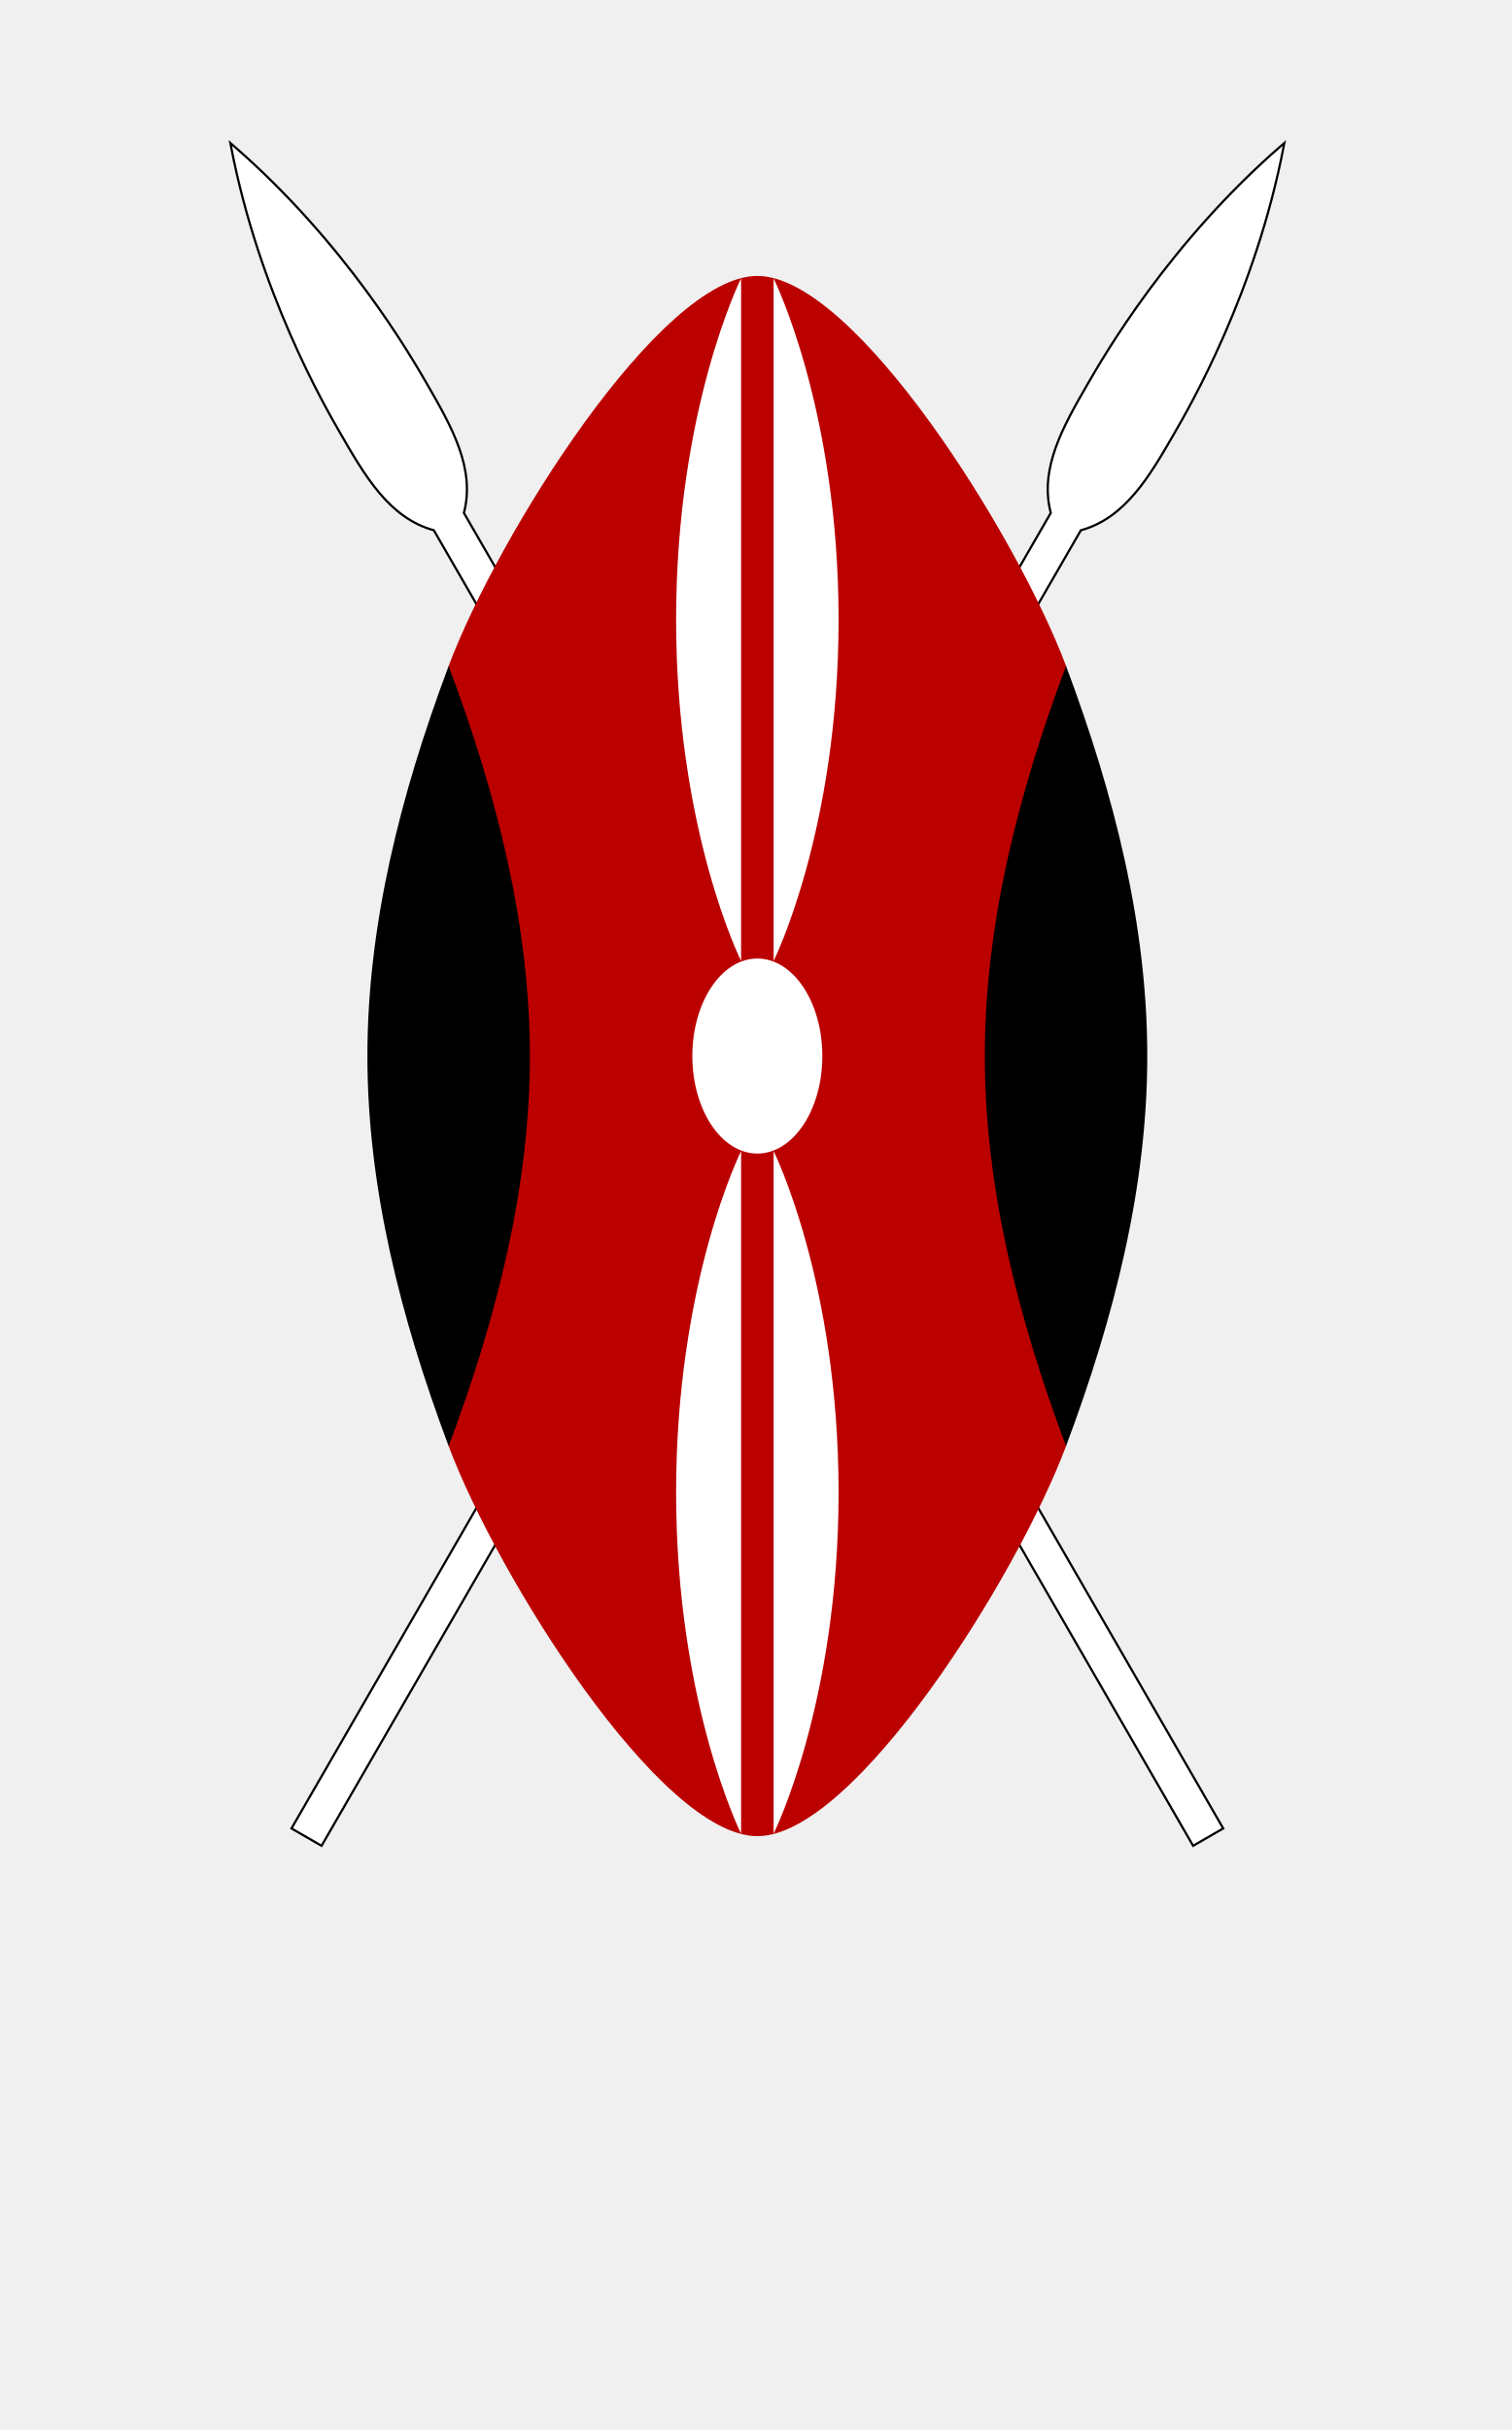
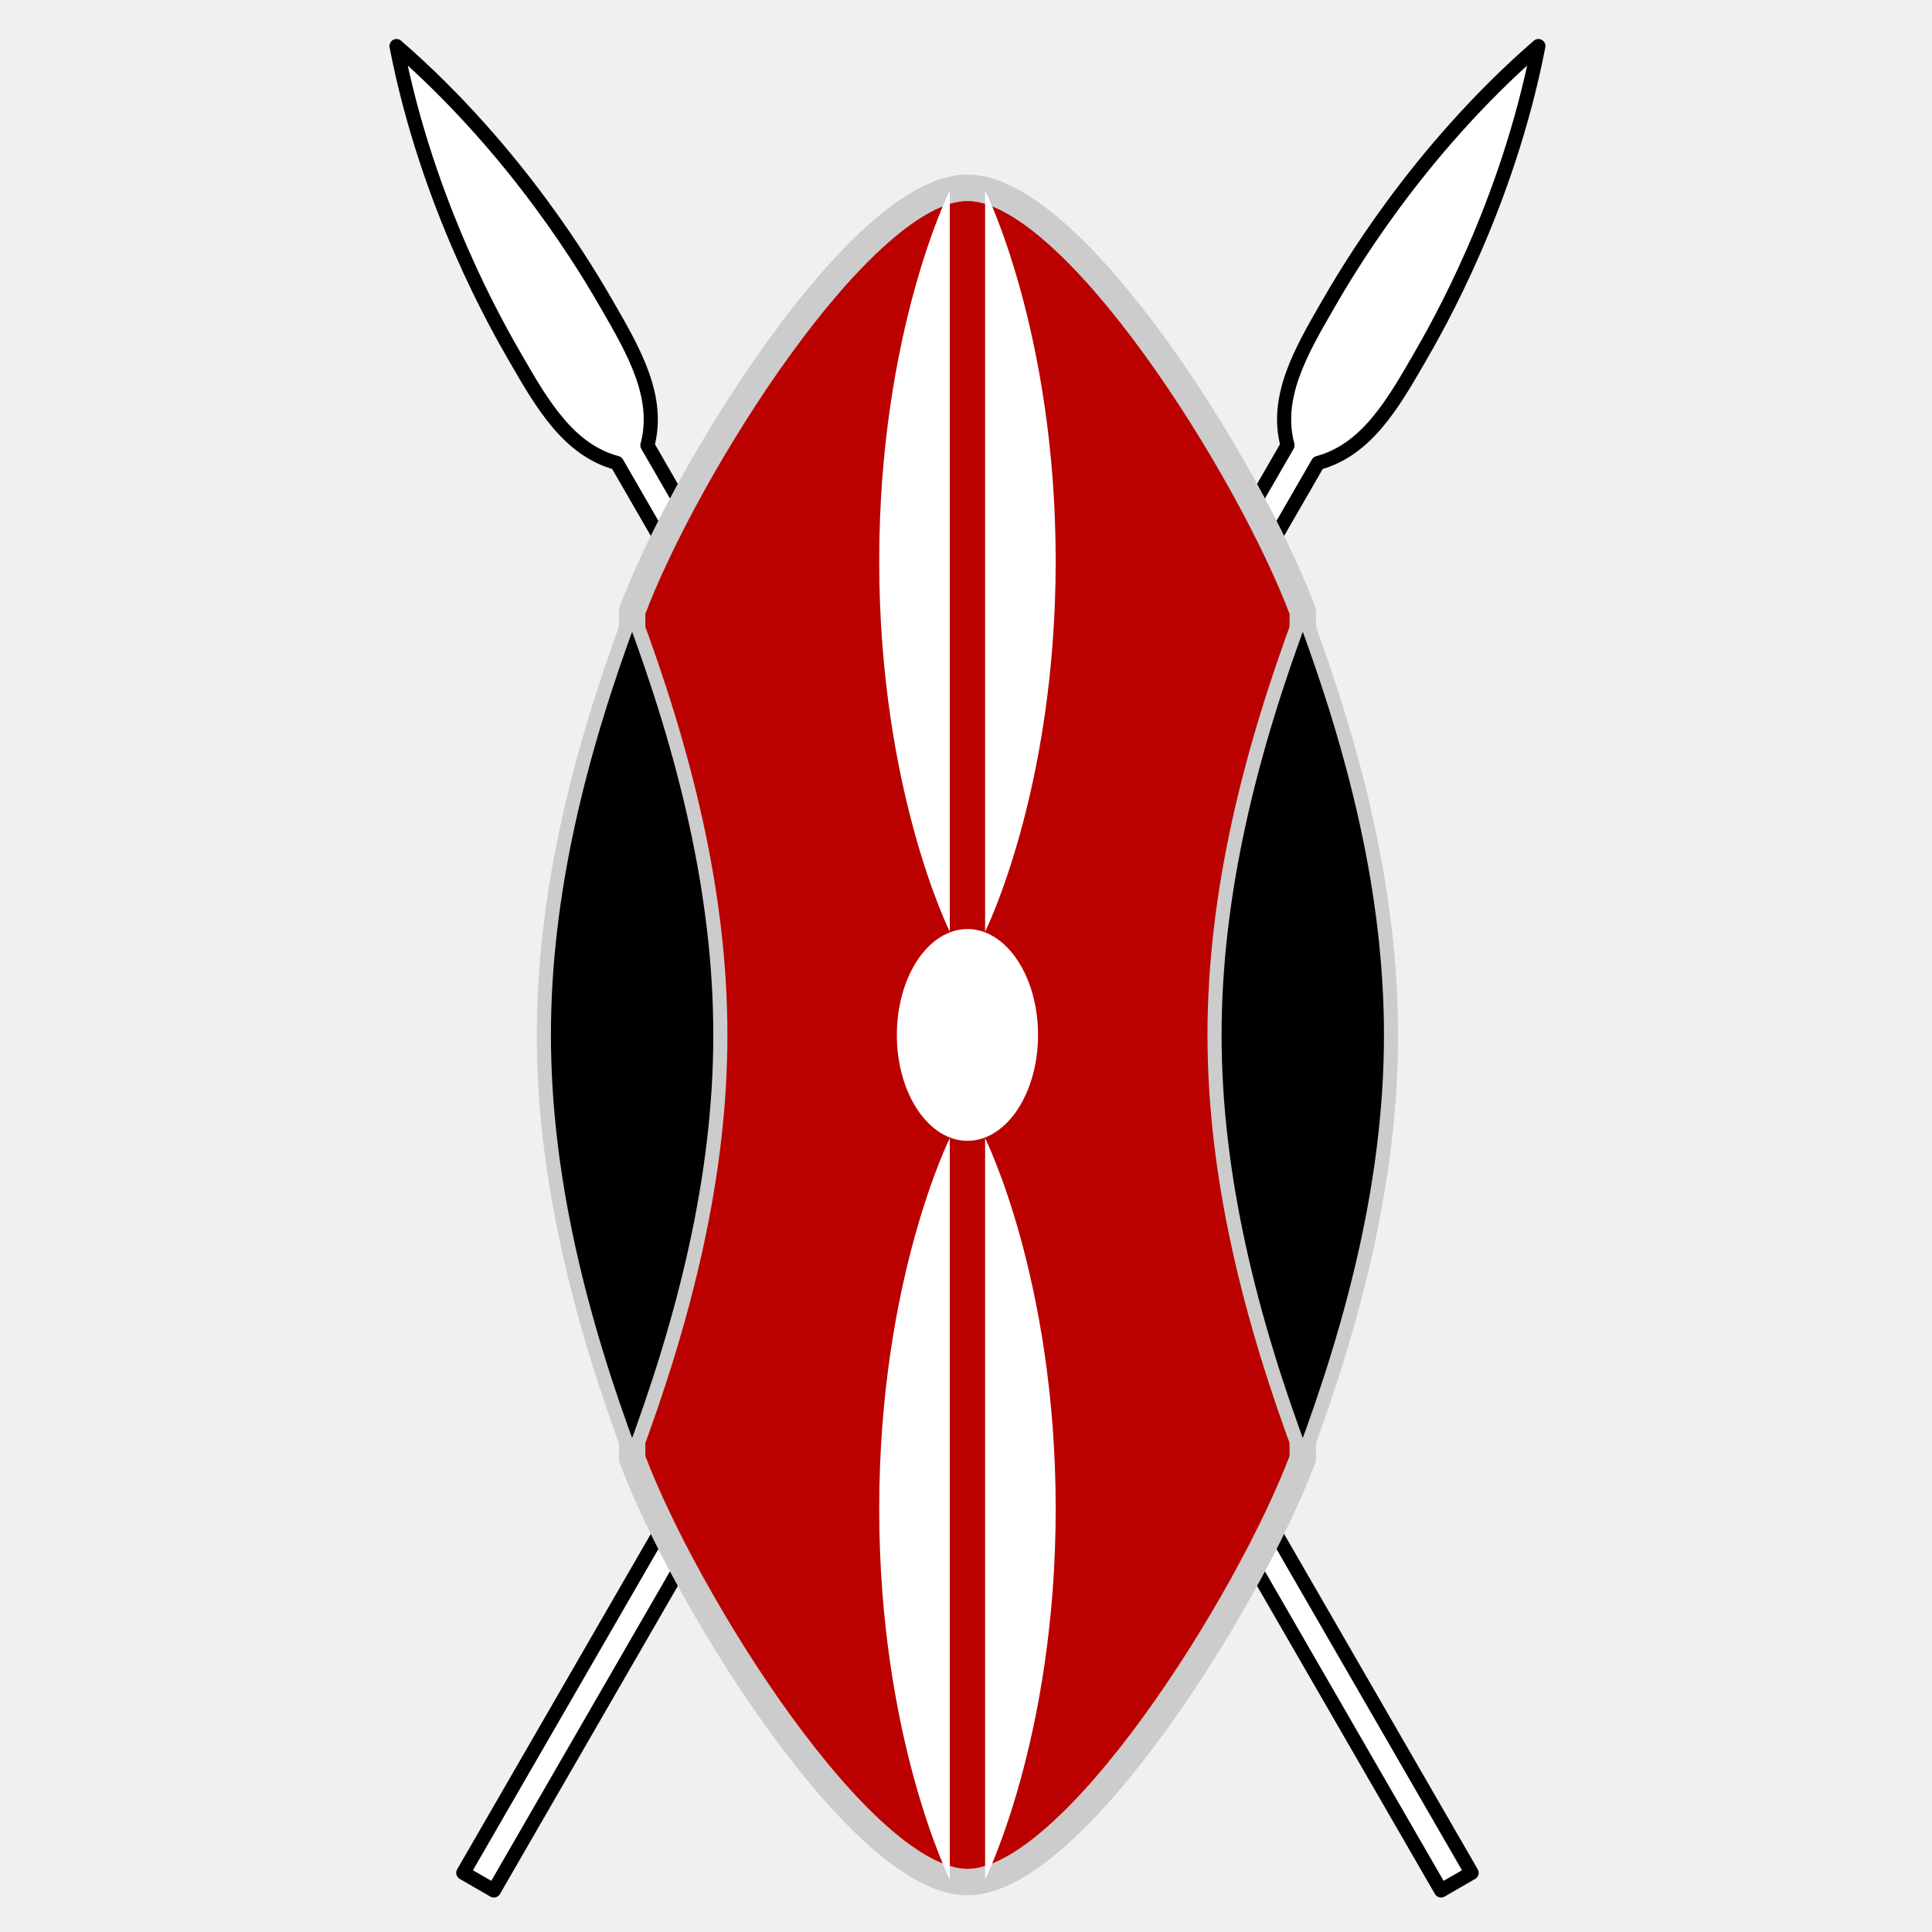
- <svg xmlns="http://www.w3.org/2000/svg" xmlns:xlink="http://www.w3.org/1999/xlink" version="1.0" width="246.237" height="395.625" viewBox="-170 -200 340 500" preserveAspectRatio="xMidYMid meet" id="svg2">
-   <defs id="defs4">
-     <path d="M -1,55.426 L 1,55.426 L 1,-38 C 3,-40 3,-43 3,-46 C 3,-48 3,-56 0,-64.663 C -3,-56 -3,-48 -3,-46 C -3,-43 -3,-40 -1,-38 L -1,55.426 z" transform="matrix(0.8660254,0.5,-0.5,0.8660254,0,0)" id="spearshape" style="stroke-miterlimit:10" />
+ <svg xmlns="http://www.w3.org/2000/svg" xmlns:xlink="http://www.w3.org/1999/xlink" viewBox="-200 -200 400 400" width="400" height="400">
+   <defs>
+     <path id="spearshape" d="M-1,55.4 L1,55.4 L1,-38 C3,-40 3,-43 3,-46 C3,-48 3,-56 0,-64.7 C-3,-56 -3,-48 -3,-46 C-3,-43 -3,-40 -1,-38z" transform="matrix(0.866,0.5,-0.5,0.866,0,0)" />
  </defs>
-   <g transform="matrix(3.653545,0,0,3.653545,0.3013658,14.26652)" id="g2412">
-     <g id="spear">
-       <use id="use14" style="stroke:#000000;stroke-width:0.274" x="0" y="0" width="240" height="160" xlink:href="#spearshape" />
-       <use id="use16" style="fill:#ffffff;stroke:none" x="0" y="0" width="240" height="160" xlink:href="#spearshape" />
-     </g>
-     <use transform="scale(-1,1)" id="use18" x="0" y="0" width="240" height="160" xlink:href="#spear" />
-     <path d="M -19,24 C -16,32 -6,48 -1.6653345e-15,48 C 6,48 16,32 19,24 L 19,-24 C 16,-32 6,-48 -1.6653345e-15,-48 C -6,-48 -16,-32 -19,-24 L -19,24 z" id="path20" style="fill:#bb0000" />
-     <path d="M 19,24 C 22,16 24,8 24,0 C 24,-8 22,-16 19,-24 C 16,-16 14,-8 14,0 C 14,8 16,16 19,24" id="deco_r" style="fill:#000000" />
-     <use transform="scale(-1,1)" id="use23" x="0" y="0" width="240" height="160" xlink:href="#deco_r" />
-     <g id="g25" style="fill:#ffffff">
-       <ellipse cx="0" cy="0" rx="4" ry="6" id="ellipse27" />
-       <path d="M 1,5.85 C 1,5.85 5,13.85 5,26.85 C 5,39.85 1,47.85 1,47.85 L 1,5.85 z" id="deco_br" />
-       <use transform="scale(-1,-1)" id="use30" x="0" y="0" width="240" height="160" xlink:href="#deco_br" />
-       <use transform="scale(-1,1)" id="use32" x="0" y="0" width="240" height="160" xlink:href="#deco_br" />
-       <use transform="scale(1,-1)" id="use34" x="0" y="0" width="240" height="160" xlink:href="#deco_br" />
+   <g transform="matrix(3.654,0,0,3.654,0.3,14.27)">
+     <use xlink:href="#spearshape" fill="#fff" stroke="#000" stroke-width="0.8" stroke-linejoin="round" stroke-linecap="round" />
+     <use xlink:href="#spearshape" transform="scale(-1,1)" fill="#fff" stroke="#000" stroke-width="0.8" stroke-linejoin="round" stroke-linecap="round" />
+     <path d="M-19,24 C-16,32 -6,48 0,48 C6,48 16,32 19,24 L19,-24 C16,-32 6,-48 0,-48 C-6,-48 -16,-32 -19,-24z" fill="#b00" stroke="#ccc" stroke-width="1.5" stroke-linejoin="round" />
+     <path id="deco_r" d="M19,24 C22,16 24,8 24,0 C24,-8 22,-16 19,-24 C16,-16 14,-8 14,0 C14,8 16,16 19,24" fill="#000" stroke="#ccc" stroke-width="0.8" stroke-linejoin="round" />
+     <use xlink:href="#deco_r" transform="scale(-1,1)" />
+     <g fill="#fff">
+       <ellipse cx="0" cy="0" rx="4" ry="6" />
+       <path id="deco_br" d="M1,5.85 C1,5.85 5,13.85 5,26.85 C5,39.85 1,47.85 1,47.85z" />
+       <use xlink:href="#deco_br" transform="scale(-1,-1)" />
+       <use xlink:href="#deco_br" transform="scale(-1,1)" />
+       <use xlink:href="#deco_br" transform="scale(1,-1)" />
    </g>
  </g>
</svg>
